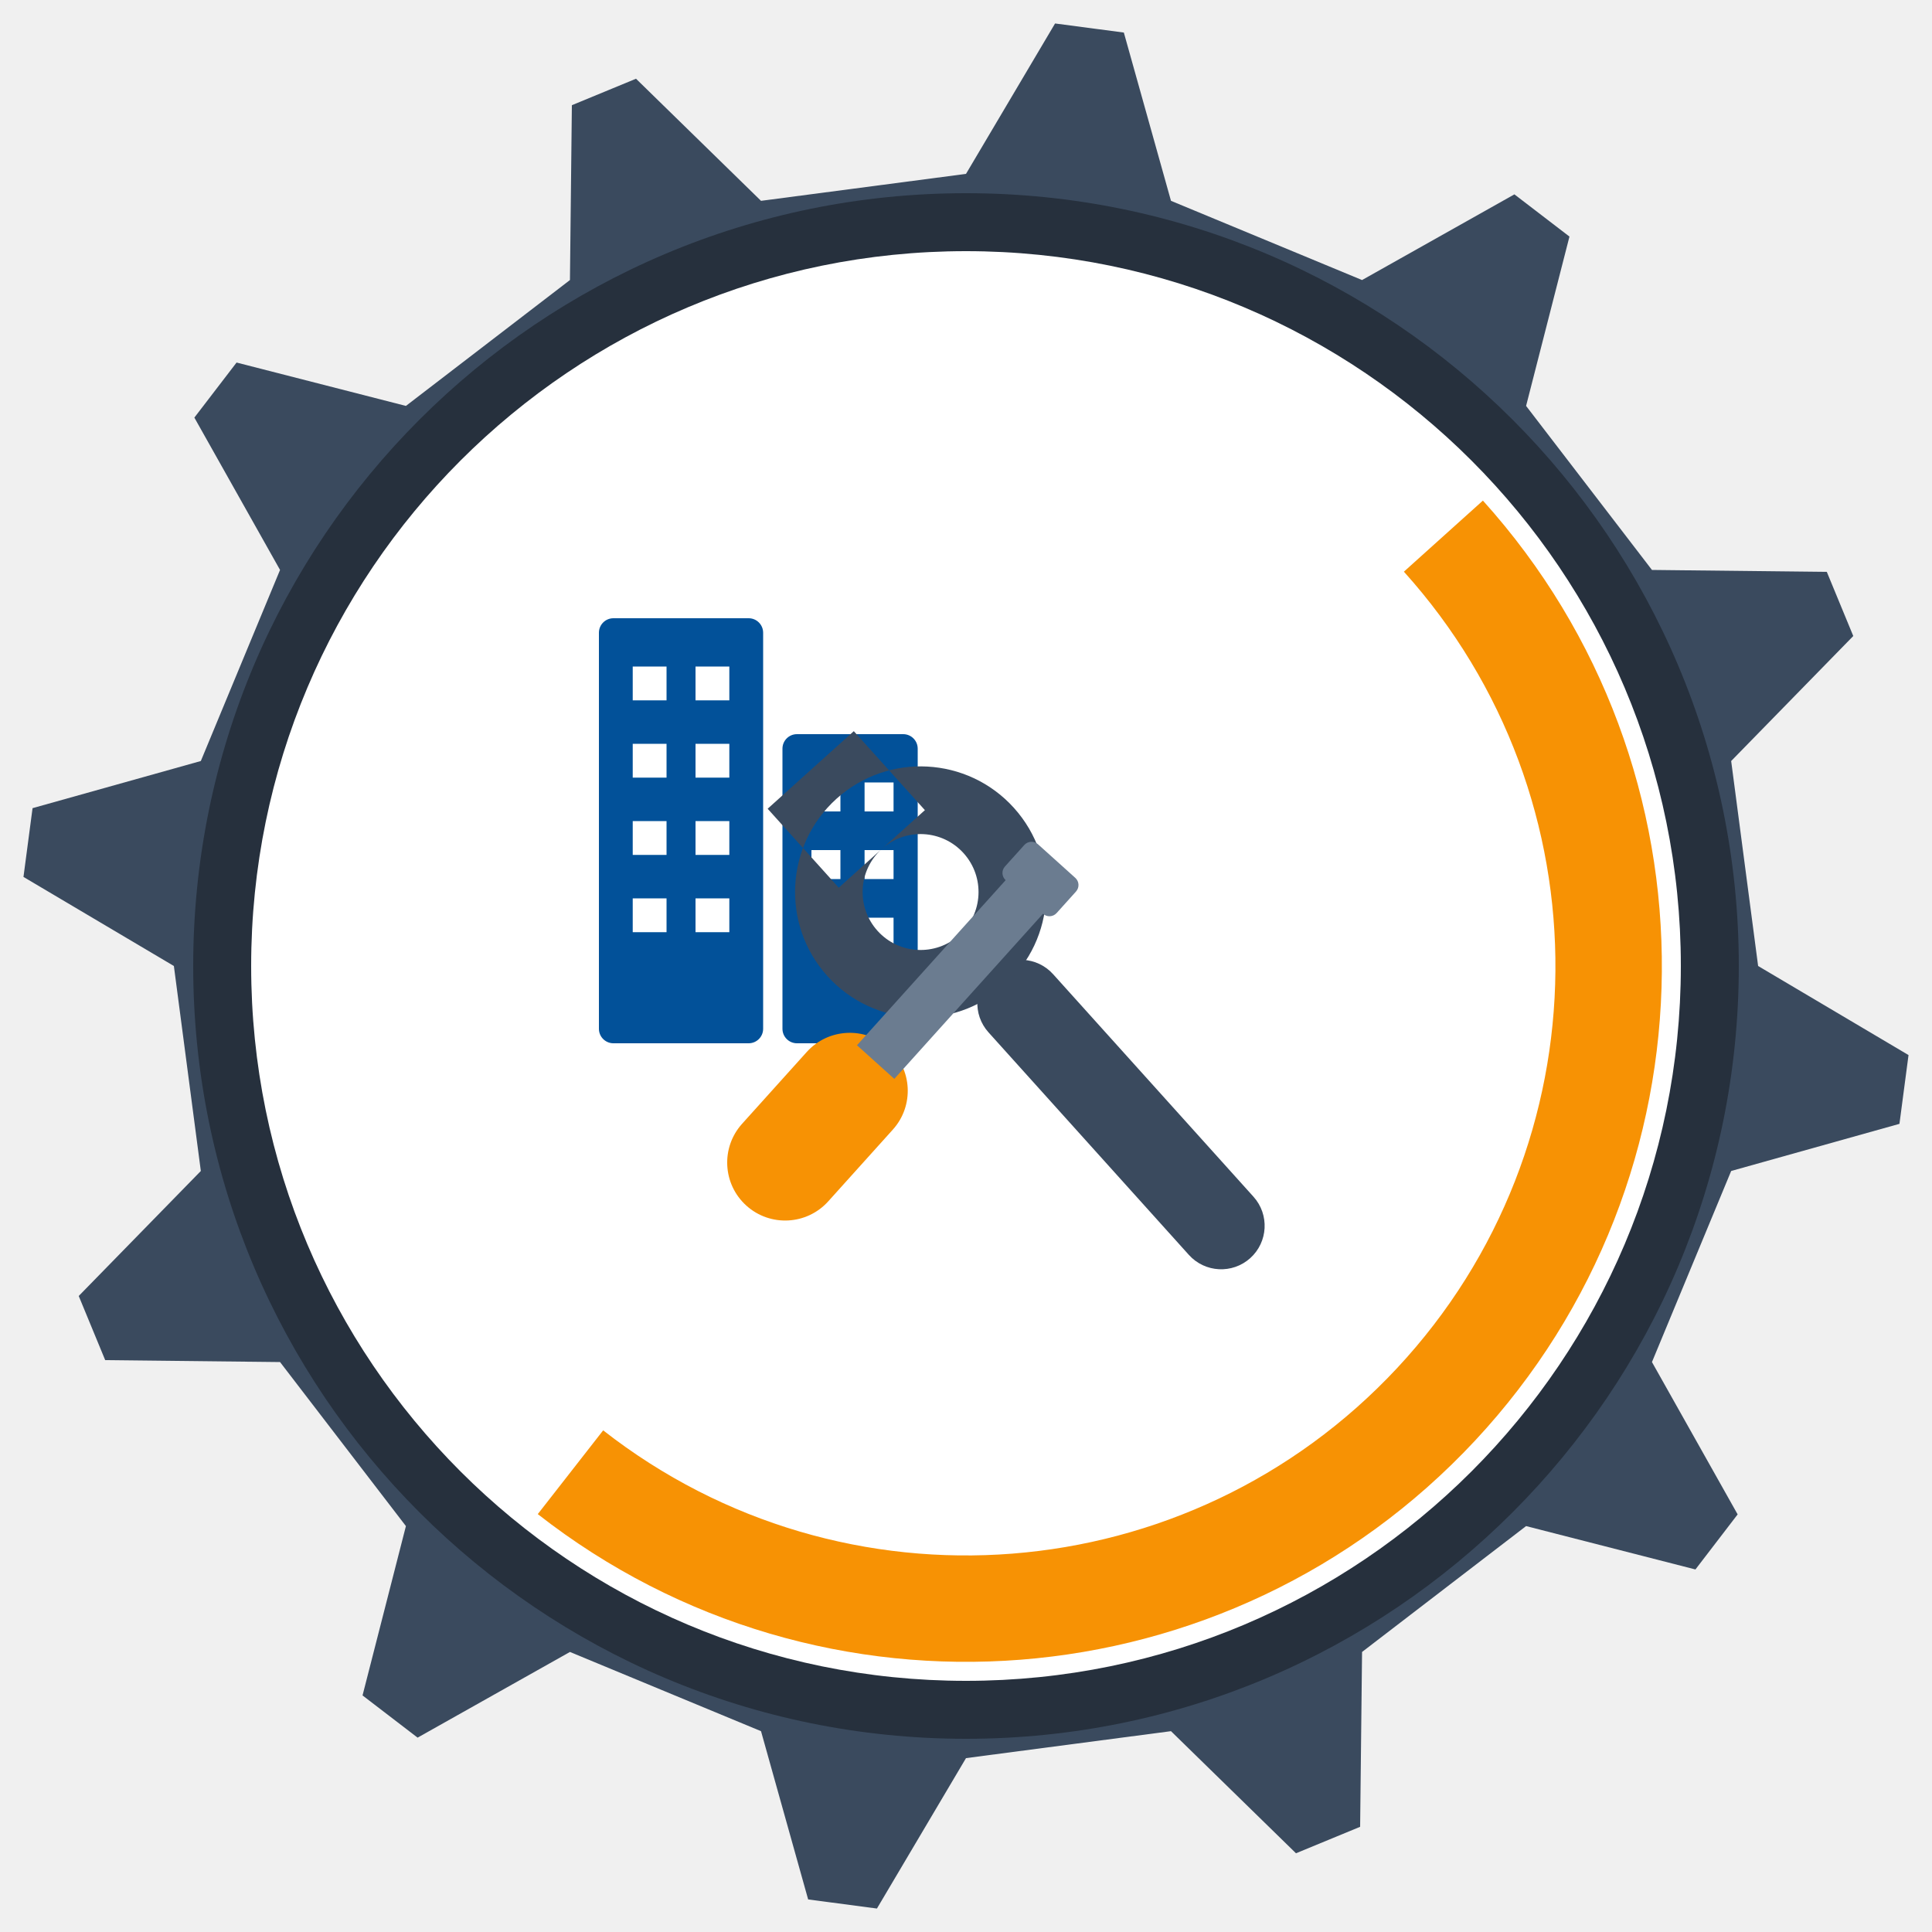
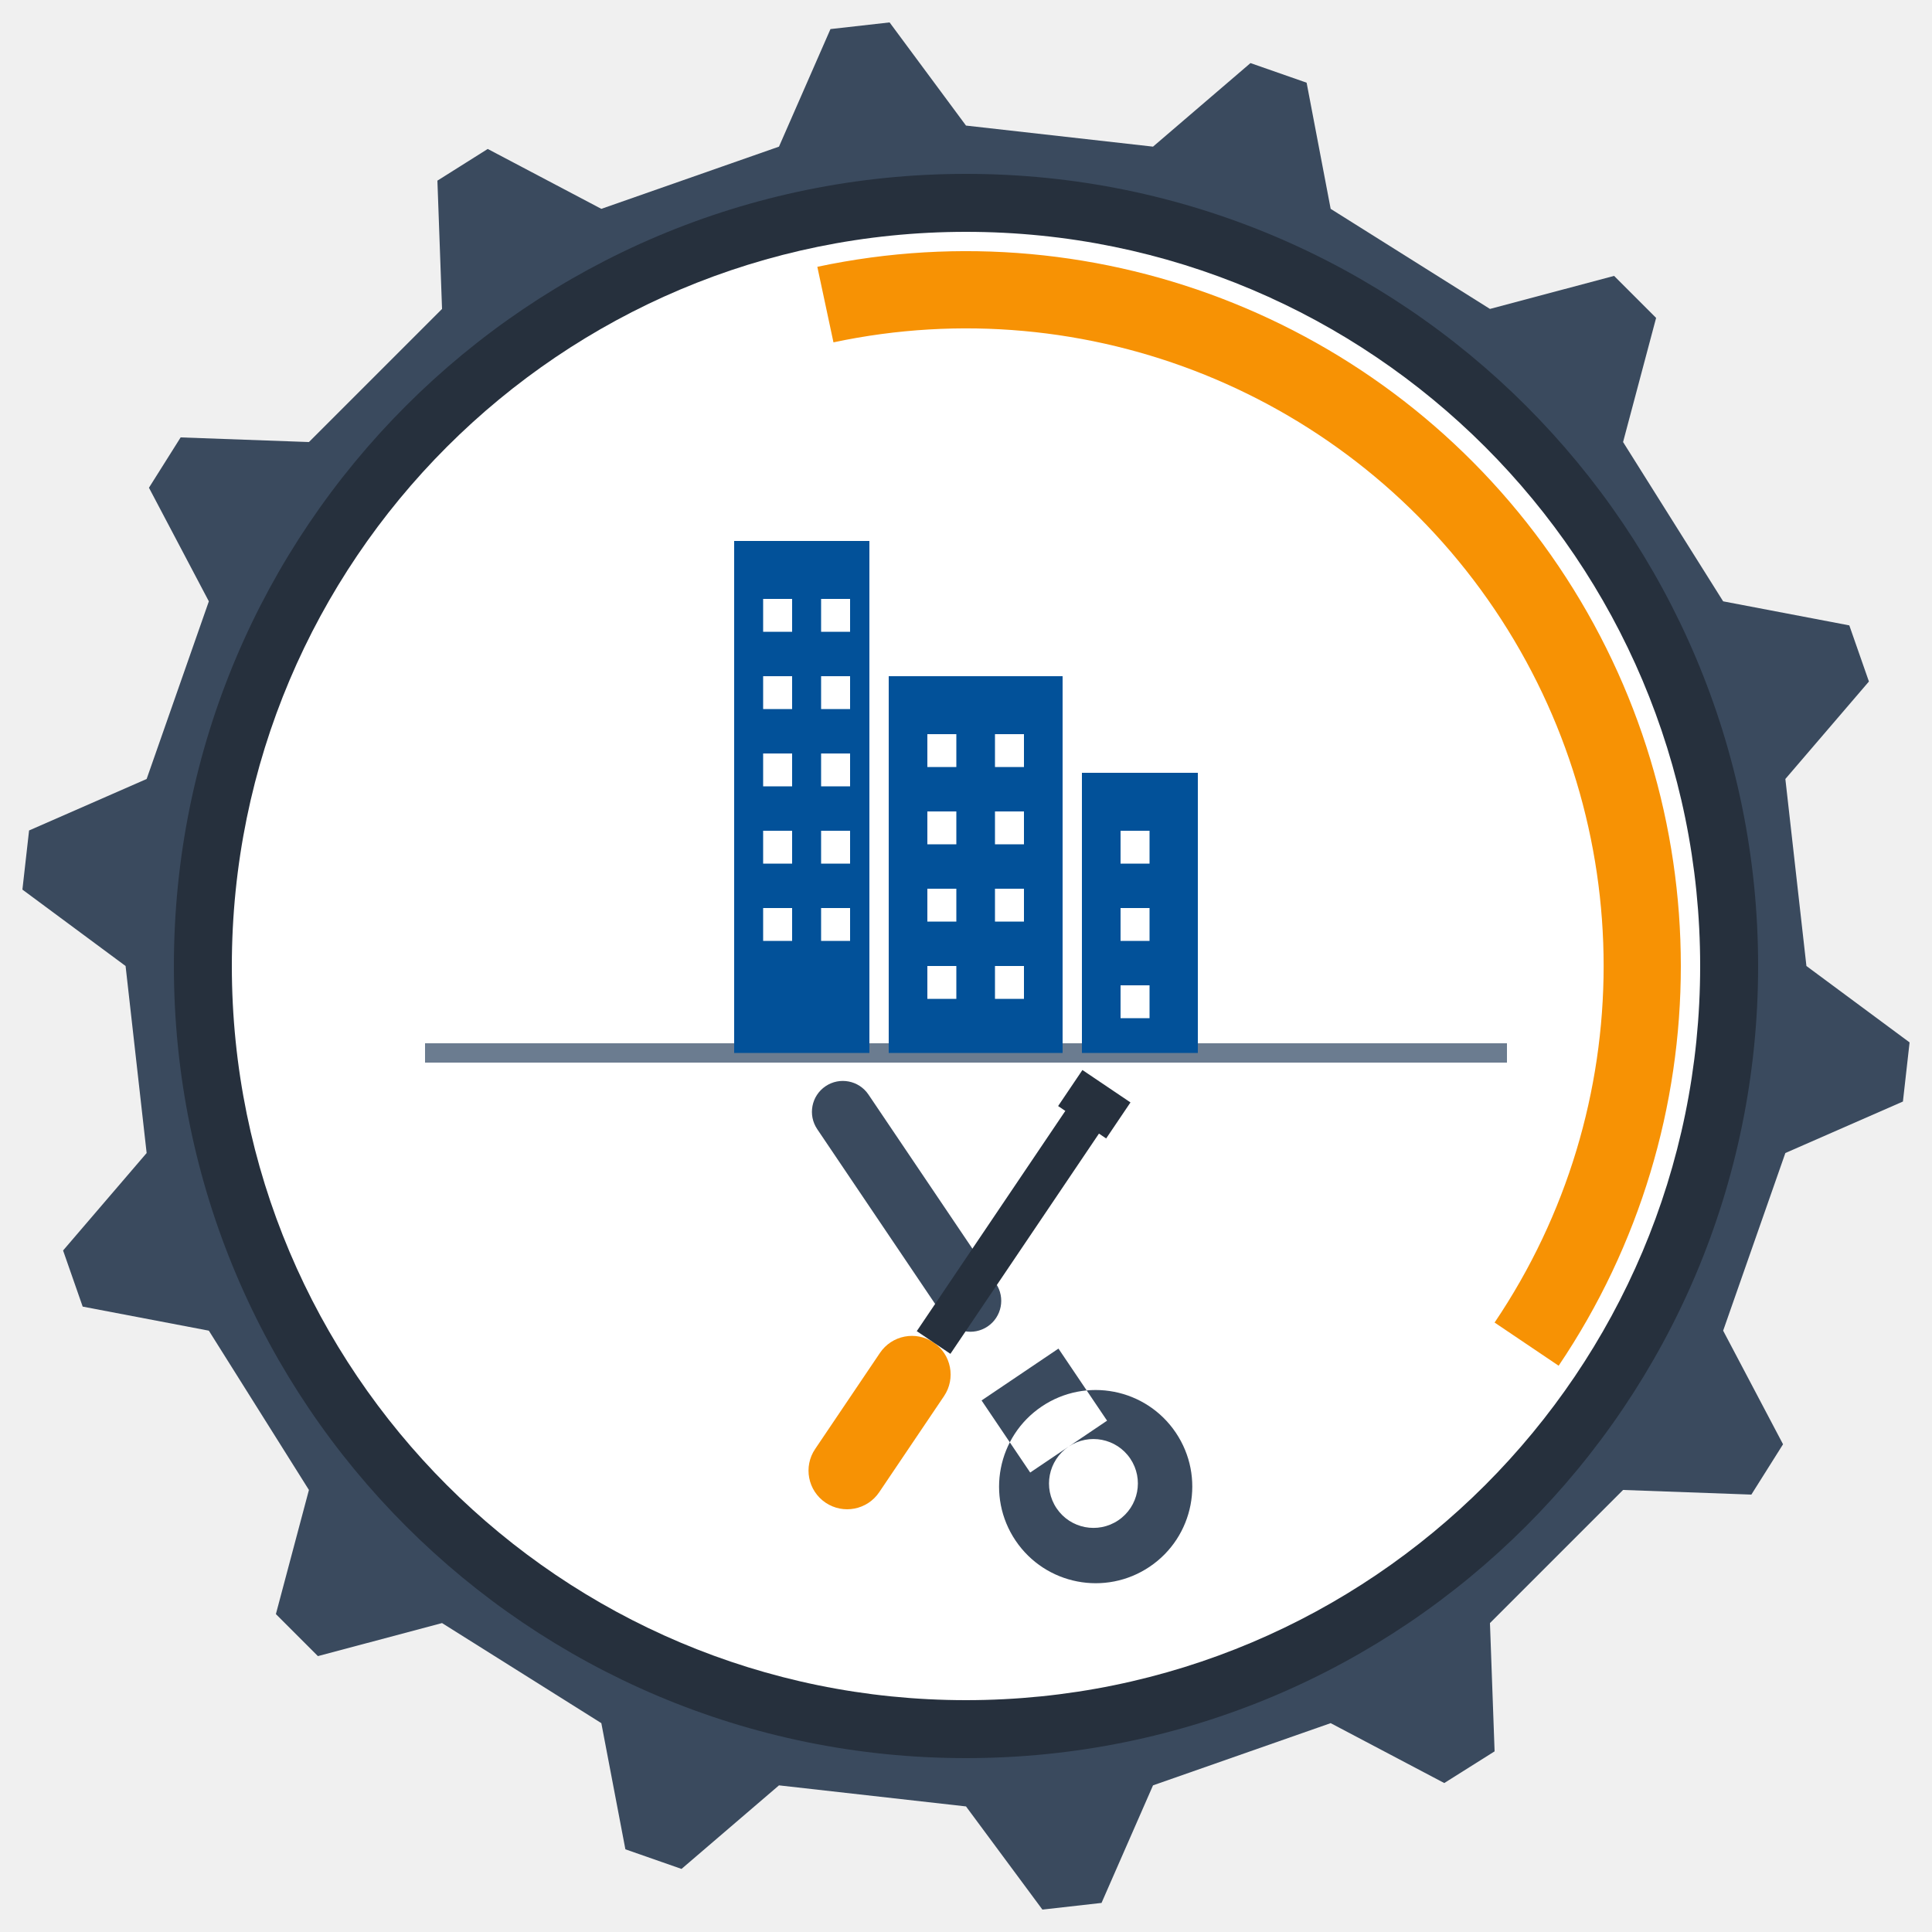
<svg xmlns="http://www.w3.org/2000/svg" viewBox="0 0 200 200" width="200" height="200">
  <g>
-     <path d="M182.00 100.00 L197.57 109.22 L196.63 116.34 L179.21 121.22 L171.01 141.00 L179.88 156.77 L175.51 162.47 L157.98 157.98 L141.00 171.01 L140.80 189.11 L134.16 191.85 L121.22 179.21 L100.00 182.00 L90.78 197.57 L83.66 196.63 L78.78 179.21 L59.00 171.01 L43.23 179.88 L37.53 175.51 L42.02 157.98 L28.99 141.00 L10.89 140.80 L8.15 134.16 L20.79 121.22 L18.00 100.00 L2.43 90.78 L3.37 83.66 L20.79 78.78 L28.99 59.00 L20.12 43.23 L24.49 37.53 L42.02 42.02 L59.00 28.99 L59.20 10.89 L65.84 8.15 L78.78 20.79 L100.00 18.00 L109.22 2.43 L116.34 3.37 L121.22 20.79 L141.00 28.99 L156.77 20.12 L162.47 24.49 L157.98 42.02 L171.01 59.00 L189.11 59.20 L191.85 65.84 L179.21 78.78 Z" fill="#3A4A5E" />
-     <circle cx="100" cy="100" r="80" fill="#26303D" />
-     <circle cx="100" cy="100" r="74" fill="#FFFFFF" />
-     <path d="M 153.51 51.82 A 72 72 0 0 1 55.67 156.74 L 62.44 148.07 A 61 61 0 0 0 145.33 59.18 Z" fill="#F79204" />
-     <g>
-       <rect x="62" y="64" width="17" height="44" rx="1.5" fill="#025199" />
-       <rect x="81" y="76" width="14" height="32" rx="1.5" fill="#025199" />
-       <g fill="#FFFFFF">
-         <rect x="65.5" y="69" width="3.5" height="3.5" />
-         <rect x="72" y="69" width="3.5" height="3.5" />
-         <rect x="65.5" y="77" width="3.5" height="3.5" />
-         <rect x="72" y="77" width="3.5" height="3.5" />
-         <rect x="65.5" y="85" width="3.5" height="3.5" />
-         <rect x="72" y="85" width="3.5" height="3.5" />
-         <rect x="65.5" y="93" width="3.5" height="3.5" />
-         <rect x="72" y="93" width="3.5" height="3.5" />
-         <rect x="84" y="81" width="3" height="3" />
-         <rect x="89.5" y="81" width="3" height="3" />
-         <rect x="84" y="88" width="3" height="3" />
-         <rect x="89.5" y="88" width="3" height="3" />
-         <rect x="84" y="95" width="3" height="3" />
-         <rect x="89.5" y="95" width="3" height="3" />
+     <path d="M187.00 100.00 L197.68 107.91 L196.99 114.03 L184.82 119.36 L178.38 137.75 L184.58 149.51 L181.30 154.72 L168.02 154.24 L154.24 168.02 L154.72 181.30 L149.51 184.58 L137.75 178.38 L119.36 184.82 L114.03 196.99 L107.91 197.68 L100.00 187.00 L80.64 184.82 L70.55 193.47 L64.74 191.44 L62.25 178.38 L45.76 168.02 L32.91 171.44 L28.56 167.09 L31.98 154.24 L21.62 137.75 L8.56 135.26 L6.53 129.45 L15.18 119.36 L13.00 100.00 L2.32 92.09 L3.01 85.97 L15.18 80.64 L21.62 62.25 L15.42 50.49 L18.70 45.28 L31.98 45.76 L45.76 31.98 L45.28 18.70 L50.49 15.42 L62.25 21.62 L80.64 15.18 L85.97 3.01 L92.09 2.32 L100.00 13.00 L119.36 15.18 L129.45 6.53 L135.26 8.56 L137.75 21.62 L154.24 31.98 L167.09 28.56 L171.44 32.91 L168.02 45.76 L178.38 62.25 L191.44 64.74 L193.47 70.55 L184.82 80.64 Z" fill="#3A4A5E" />
+     <circle cx="100" cy="100" r="82" fill="#26303D" />
+     <circle cx="100" cy="100" r="76" fill="#FFFFFF" />
+     <clipPath id="faceB">
+       <circle cx="100" cy="100" r="76" />
+     </clipPath>
+     <g clip-path="url(#faceB)">
+       <path d="M 84.61 27.62 A 74 74 0 0 1 161.35 141.38 L 154.72 136.91 A 66 66 0 0 0 86.28 35.44 Z" fill="#F79204" />
+       <g transform="translate(100 134)">
+         <g transform="rotate(-34)" fill="#3A4A5E">
+           <rect x="-3.2" y="-26" width="6.4" height="30" rx="3.2" />
+           <path fill-rule="evenodd" d="           M 0 14 a 10 10 0 1 0 0.01 0 Z           M 0 19 a 4.6 4.6 0 1 1 -0.01 0 Z           M -4.8 10 L 4.8 10 L 4.8 19 L -4.8 19 Z" />
+         </g>
+         <g transform="rotate(34)">
+           <rect x="-4" y="6" width="8" height="20" rx="4" fill="#F79204" />
+           <rect x="-2.1" y="-22" width="4.2" height="28" fill="#26303D" />
+           <rect x="-3" y="-26" width="6" height="4.5" fill="#26303D" />
+         </g>
      </g>
-     </g>
-     <g transform="translate(104 102) rotate(-42)" fill="#3A4A5E">
-       <rect x="-4.5" y="-2" width="9" height="40" rx="4.5" />
-       <path fill-rule="evenodd" d="         M 0 -26 a 13 13 0 1 0 0.01 0 Z         M 0 -19 a 6 6 0 1 1 -0.01 0 Z         M -6 -30 L 6 -30 L 6 -19 L -6 -19 Z" />
-     </g>
-     <g transform="translate(96 104) rotate(42)">
-       <rect x="-6" y="6" width="12" height="22" rx="6" fill="#F79204" />
-       <rect x="-2.6" y="-16" width="5.2" height="24" fill="#6B7C90" />
-       <rect x="-3.6" y="-20" width="7.2" height="5" rx="1" fill="#6B7C90" />
+       <rect x="44" y="108" width="112" height="2" fill="#6B7C90" />
+       <g>
+         <rect x="76" y="56" width="14" height="53" fill="#025199" />
+         <rect x="92" y="70" width="18" height="39" fill="#025199" />
+         <rect x="112" y="80" width="12" height="29" fill="#025199" />
+         <g>
+           <rect x="79" y="62" width="3" height="3.4" fill="#FFFFFF" />
+           <rect x="85" y="62" width="3" height="3.4" fill="#FFFFFF" />
+           <rect x="79" y="70" width="3" height="3.4" fill="#FFFFFF" />
+           <rect x="85" y="70" width="3" height="3.4" fill="#FFFFFF" />
+           <rect x="79" y="78" width="3" height="3.4" fill="#FFFFFF" />
+           <rect x="85" y="78" width="3" height="3.4" fill="#FFFFFF" />
+           <rect x="79" y="86" width="3" height="3.4" fill="#FFFFFF" />
+           <rect x="85" y="86" width="3" height="3.4" fill="#FFFFFF" />
+           <rect x="79" y="94" width="3" height="3.4" fill="#FFFFFF" />
+           <rect x="85" y="94" width="3" height="3.4" fill="#FFFFFF" />
+           <rect x="96" y="76" width="3" height="3.4" fill="#FFFFFF" />
+           <rect x="103" y="76" width="3" height="3.4" fill="#FFFFFF" />
+           <rect x="96" y="84" width="3" height="3.4" fill="#FFFFFF" />
+           <rect x="103" y="84" width="3" height="3.4" fill="#FFFFFF" />
+           <rect x="96" y="92" width="3" height="3.4" fill="#FFFFFF" />
+           <rect x="103" y="92" width="3" height="3.4" fill="#FFFFFF" />
+           <rect x="96" y="100" width="3" height="3.4" fill="#FFFFFF" />
+           <rect x="103" y="100" width="3" height="3.4" fill="#FFFFFF" />
+           <rect x="116" y="86" width="3" height="3.4" fill="#FFFFFF" />
+           <rect x="116" y="94" width="3" height="3.4" fill="#FFFFFF" />
+           <rect x="116" y="102" width="3" height="3.4" fill="#FFFFFF" />
+         </g>
+       </g>
    </g>
  </g>
</svg>
